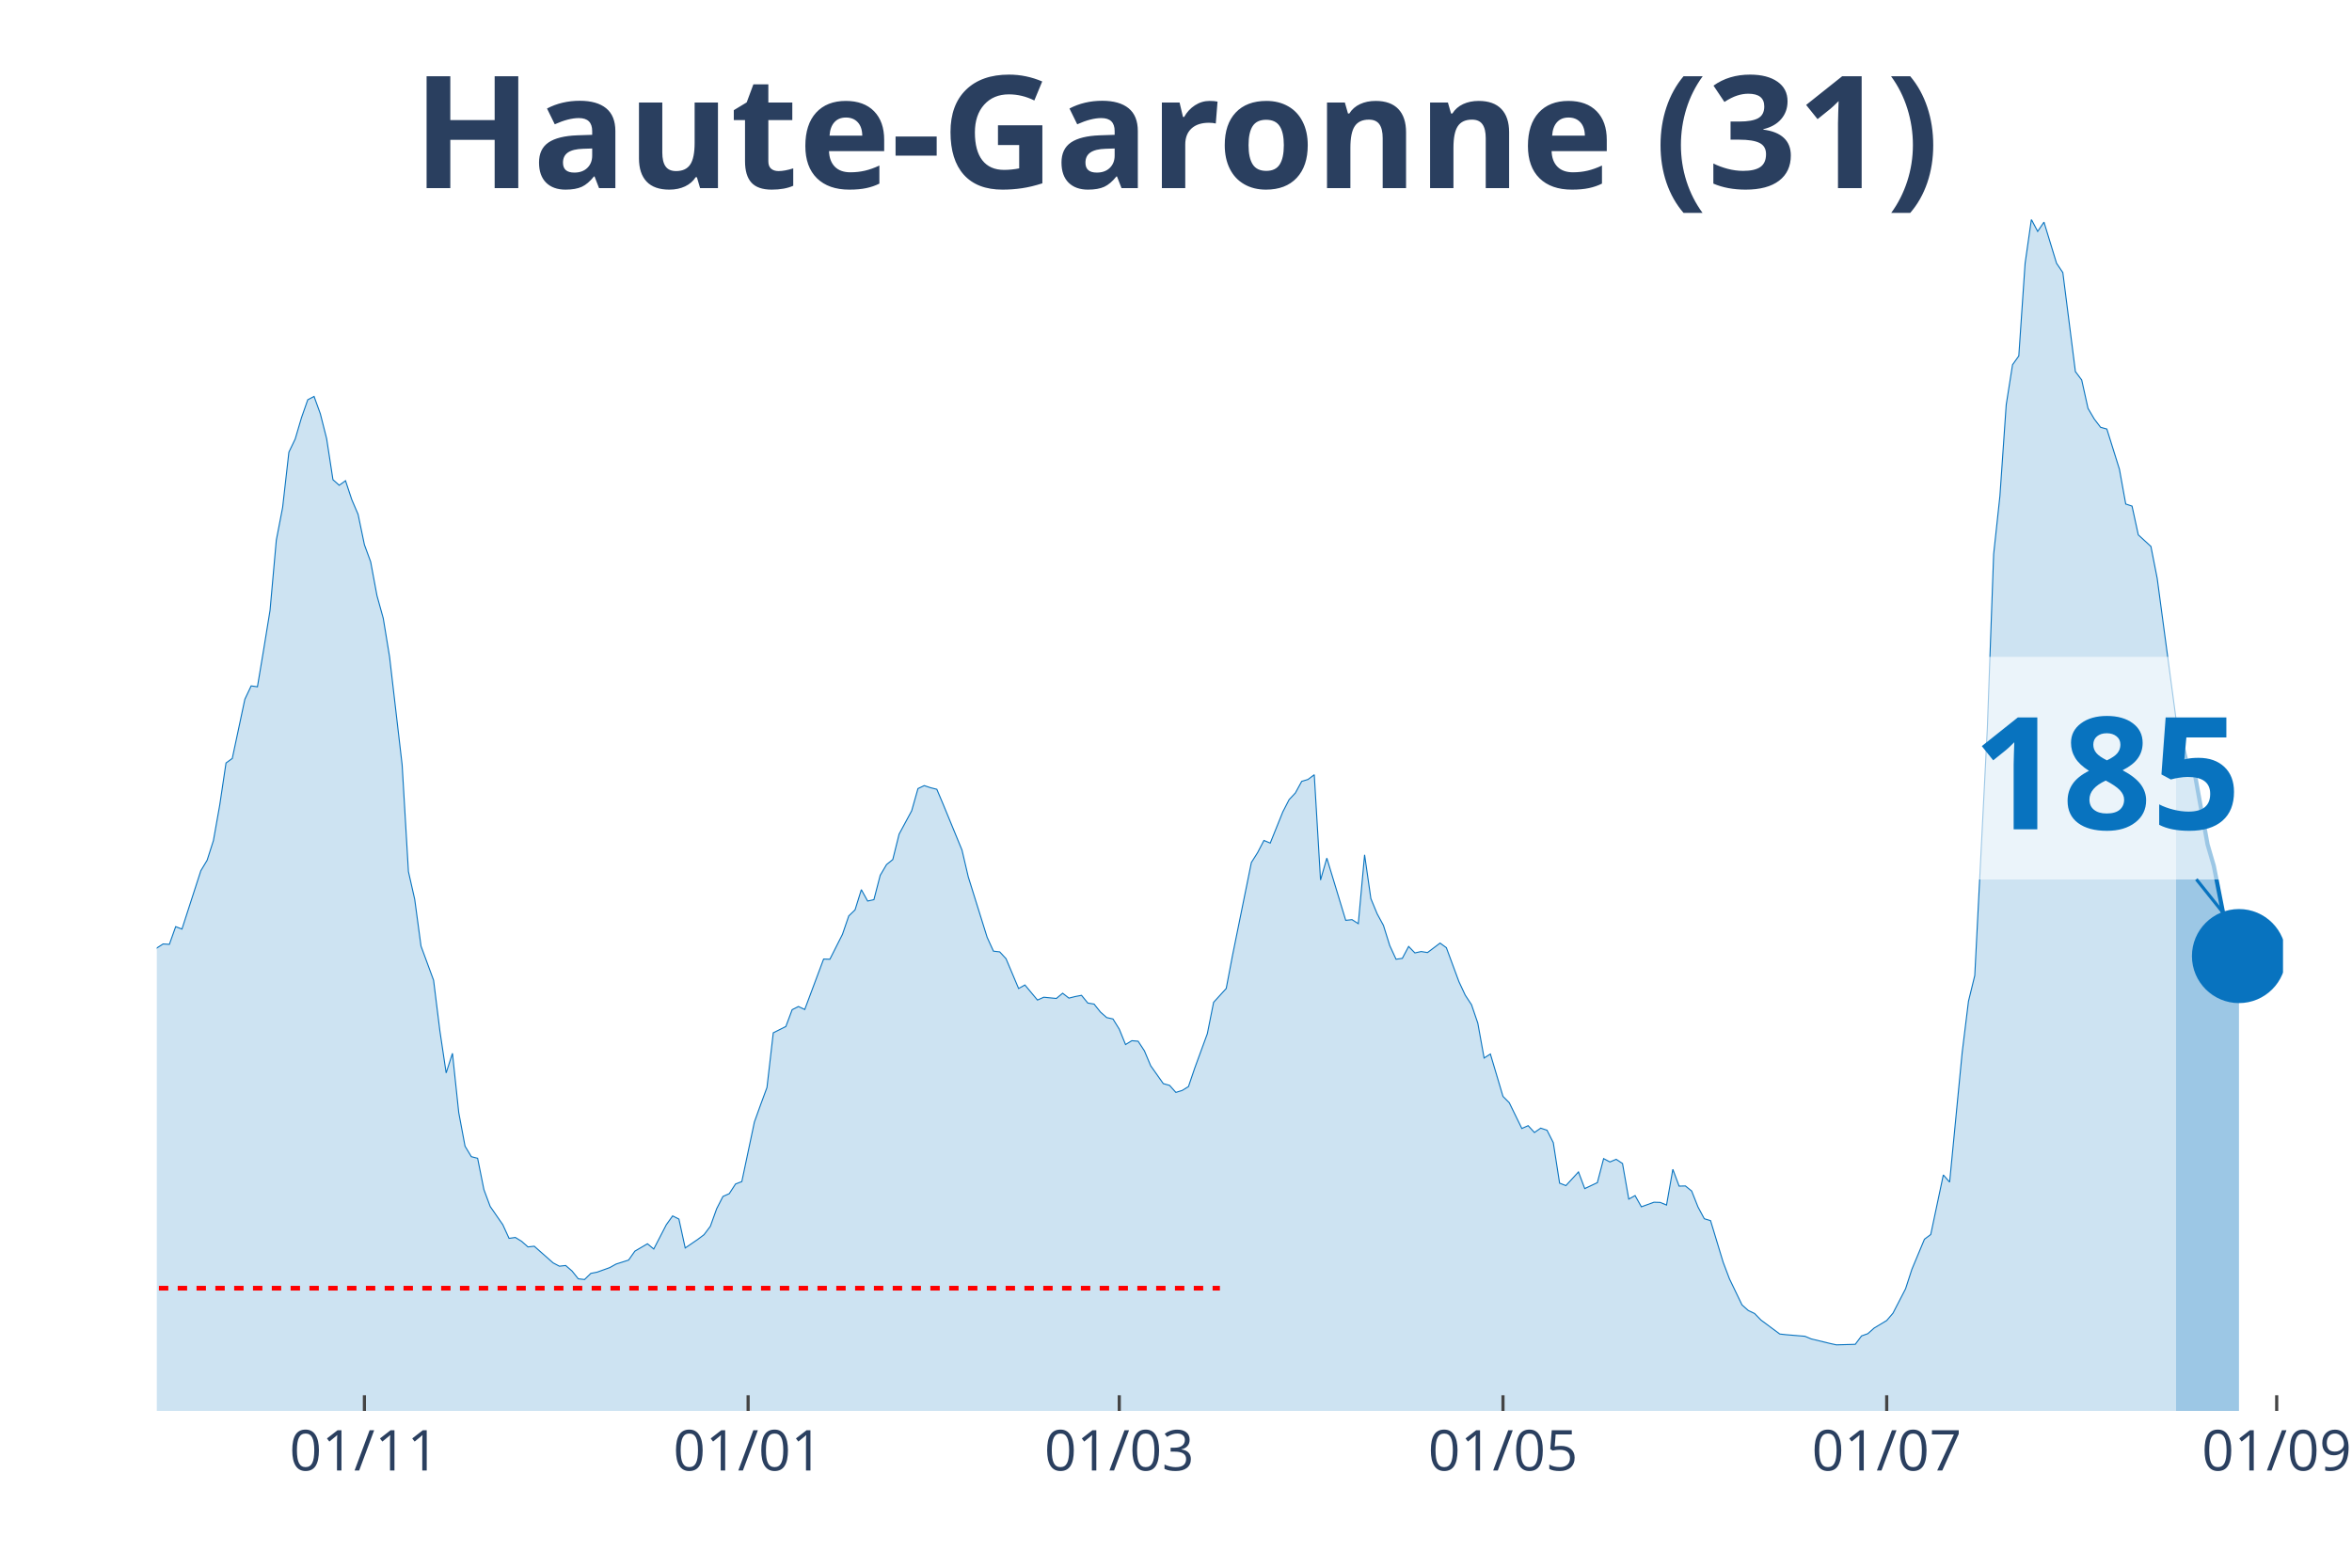
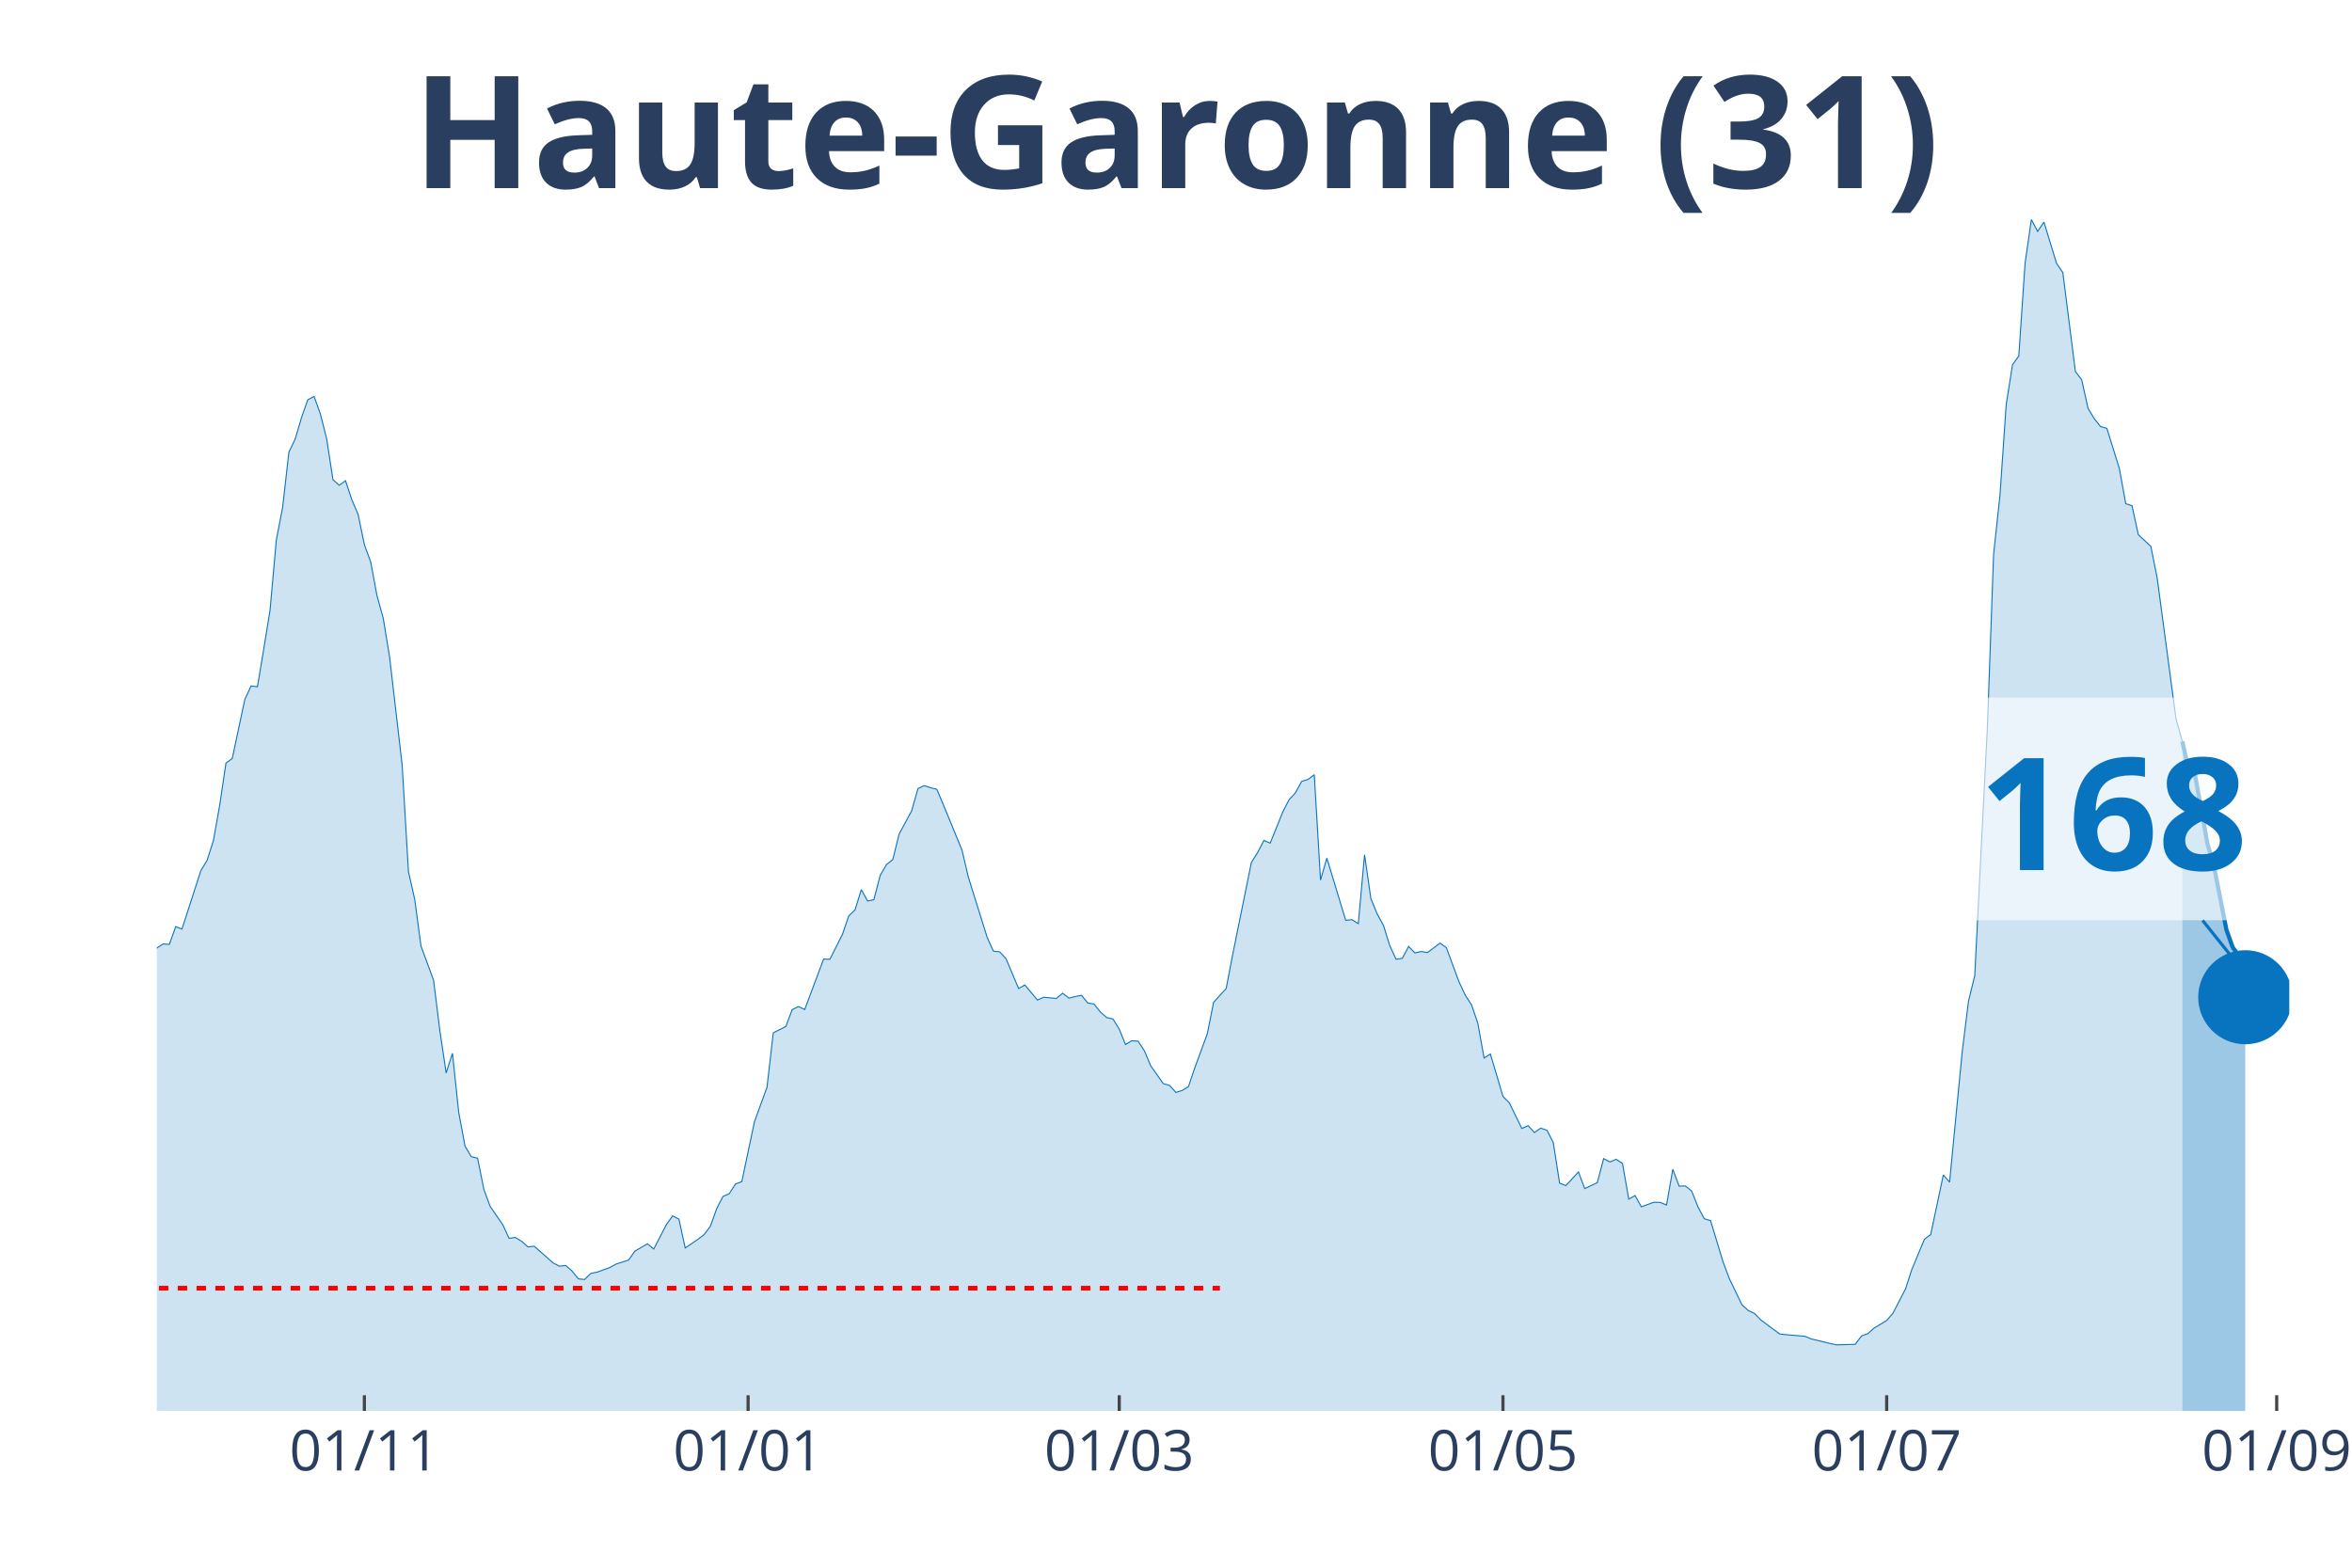
<svg xmlns="http://www.w3.org/2000/svg" class="main-svg" width="1125" height="750" style="" viewBox="0 0 750 500">
  <rect x="0" y="0" width="750" height="500" style="fill: rgb(0, 0, 0); fill-opacity: 0;" />
-   <defs id="defs-8cdeb9">
+   <defs id="defs-3eecf6">
    <g class="clips">
-       <clipPath id="clip8cdeb9xyplot" class="plotclip">
-         <rect width="678" height="380" />
+       <clipPath id="clip3eecf6xyplot" class="plotclip">
+         <rect width="680" height="380" />
      </clipPath>
-       <clipPath class="axesclip" id="clip8cdeb9x">
-         <rect x="50" y="0" width="678" height="500" />
+       <clipPath class="axesclip" id="clip3eecf6x">
+         <rect x="50" y="0" width="680" height="500" />
      </clipPath>
-       <clipPath class="axesclip" id="clip8cdeb9y">
+       <clipPath class="axesclip" id="clip3eecf6y">
        <rect x="0" y="70" width="750" height="380" />
      </clipPath>
-       <clipPath class="axesclip" id="clip8cdeb9xy">
-         <rect x="50" y="70" width="678" height="380" />
+       <clipPath class="axesclip" id="clip3eecf6xy">
+         <rect x="50" y="70" width="680" height="380" />
      </clipPath>
    </g>
    <g class="gradients" />
  </defs>
  <g class="bglayer">
-     <rect class="bg" x="50" y="70" width="678" height="380" style="fill: rgb(0, 0, 0); fill-opacity: 0; stroke-width: 0;" />
+     <rect class="bg" x="50" y="70" width="680" height="380" style="fill: rgb(0, 0, 0); fill-opacity: 0; stroke-width: 0;" />
  </g>
  <g class="layer-below">
    <g class="imagelayer" />
    <g class="shapelayer" />
  </g>
  <g class="cartesianlayer">
    <g class="subplot xy">
      <g class="layer-subplot">
        <g class="shapelayer" />
        <g class="imagelayer" />
      </g>
      <g class="gridlayer">
        <g class="x">
-           <path class="xgrid crisp" transform="translate(116.2,0)" d="M0,70v380" style="stroke: rgb(255, 255, 255); stroke-opacity: 1; stroke-width: 1px;" />
-           <path class="xgrid crisp" transform="translate(238.56,0)" d="M0,70v380" style="stroke: rgb(255, 255, 255); stroke-opacity: 1; stroke-width: 1px;" />
-           <path class="xgrid crisp" transform="translate(356.91,0)" d="M0,70v380" style="stroke: rgb(255, 255, 255); stroke-opacity: 1; stroke-width: 1px;" />
-           <path class="xgrid crisp" transform="translate(479.27,0)" d="M0,70v380" style="stroke: rgb(255, 255, 255); stroke-opacity: 1; stroke-width: 1px;" />
-           <path class="xgrid crisp" transform="translate(601.63,0)" d="M0,70v380" style="stroke: rgb(255, 255, 255); stroke-opacity: 1; stroke-width: 1px;" />
+           <path class="xgrid crisp" transform="translate(116.19,0)" d="M0,70v380" style="stroke: rgb(255, 255, 255); stroke-opacity: 1; stroke-width: 1px;" />
+           <path class="xgrid crisp" transform="translate(238.55,0)" d="M0,70v380" style="stroke: rgb(255, 255, 255); stroke-opacity: 1; stroke-width: 1px;" />
+           <path class="xgrid crisp" transform="translate(356.9,0)" d="M0,70v380" style="stroke: rgb(255, 255, 255); stroke-opacity: 1; stroke-width: 1px;" />
+           <path class="xgrid crisp" transform="translate(479.26,0)" d="M0,70v380" style="stroke: rgb(255, 255, 255); stroke-opacity: 1; stroke-width: 1px;" />
+           <path class="xgrid crisp" transform="translate(601.62,0)" d="M0,70v380" style="stroke: rgb(255, 255, 255); stroke-opacity: 1; stroke-width: 1px;" />
          <path class="xgrid crisp" transform="translate(725.99,0)" d="M0,70v380" style="stroke: rgb(255, 255, 255); stroke-opacity: 1; stroke-width: 1px;" />
        </g>
        <g class="y" />
      </g>
      <g class="zerolinelayer" />
      <path class="xlines-below" />
      <path class="ylines-below" />
      <g class="overlines-below" />
      <g class="xaxislayer-below" />
      <g class="yaxislayer-below" />
      <g class="overaxes-below" />
-       <g class="plot" transform="translate(50, 70)" clip-path="url('#clip8cdeb9xyplot')">
+       <g class="plot" transform="translate(50, 70)" clip-path="url('#clip3eecf6xyplot')">
        <g class="scatterlayer mlayer">
-           <g class="trace scatter tracef60693" style="stroke-miterlimit: 2;">
+           <g class="trace scatter trace333450" style="stroke-miterlimit: 2;">
            <g class="fills">
              <g>
-                 <path class="js-fill" d="M643.9,380L-272.8,380L-272.8,376.37L-256.76,378.77L-254.75,378.66L-226.67,378.16L-224.66,377.43L-190.56,377.21L-188.56,377.26L-148.44,375.75L-146.43,374.75L-136.4,370.84L-134.4,371.11L-120.36,365.3L-118.35,362.9L-108.32,356.19L-106.31,356.59L-94.28,349.88L-92.27,346.08L-88.26,341.61L-86.25,340.71L-80.24,337.08L-78.23,335.24L-72.21,332.33L-70.21,332.33L-66.2,330.26L-64.19,329.71L-60.18,322.33L-58.17,310.15L-56.17,304.61L-54.16,305.01L-52.15,304.73L-50.15,293.16L-42.12,256.22L-40.12,253.54L-38.11,253.15L-36.11,238.17L-30.09,206.76L-28.08,194.81L-24.07,186.03L-22.07,188.71L-20.06,186.09L-18.05,189.94L-14.04,209.28L-12.04,211.57L-10.03,212.63L-8.02,221.29L-6.02,230.29L-4.01,234.76L-2.01,236.66L0,232.36L2.01,231.07L4.01,231.19L6.02,225.54L8.02,226.32L14.04,207.71L16.05,204.36L18.05,198.1L20.06,186.81L22.07,173.35L24.07,171.89L28.08,153.01L30.09,148.76L32.09,149.04L34.1,137.02L36.11,124.67L38.11,102.26L40.12,91.87L42.12,74.21L44.13,70.02L46.14,63.2L48.14,57.5L50.15,56.44L52.15,61.97L54.16,69.91L56.17,82.99L58.17,84.77L60.18,83.32L62.18,89.36L64.19,94.05L66.2,103.72L68.2,109.19L70.21,119.98L72.21,127.19L74.22,139.43L78.23,173.91L80.24,207.99L82.24,216.82L84.25,231.74L88.26,242.64L90.27,258.79L92.27,272.2L94.28,265.94L96.28,284.83L98.29,295.56L100.3,298.91L102.3,299.42L104.31,309.42L106.31,314.79L110.33,320.6L112.33,324.96L114.34,324.68L116.34,325.91L118.35,327.69L120.36,327.47L126.37,332.78L128.38,333.84L130.38,333.62L132.39,335.35L134.4,337.86L136.4,338.09L138.41,336.13L140.41,335.74L144.43,334.29L146.43,333.17L150.44,331.89L152.45,329.04L156.46,326.69L158.47,328.36L162.48,320.6L164.49,317.8L166.49,318.81L168.5,328.03L172.51,325.29L174.51,323.78L176.52,321.1L178.53,315.51L180.53,311.6L182.54,310.71L184.54,307.63L186.55,306.85L190.56,287.85L192.57,282.26L194.57,276.84L196.58,259.41L200.59,257.39L202.6,252.03L204.6,251.02L206.61,251.97L212.63,235.88L214.63,235.94L218.64,228L220.65,222.13L222.66,220.18L224.66,213.75L226.67,217.38L228.67,216.94L230.68,209.17L232.69,205.76L234.69,204.14L236.7,196.04L240.71,188.6L242.72,181.51L244.72,180.56L246.73,181.23L248.73,181.73L250.74,186.48L256.76,201.12L258.76,209.67L264.78,228.95L266.79,233.36L268.79,233.59L270.8,235.77L274.81,245.27L276.82,244.15L280.83,248.96L282.83,248.06L286.85,248.45L288.85,246.78L290.86,248.34L292.86,247.84L294.87,247.45L296.88,249.91L298.88,250.24L300.89,252.76L302.89,254.54L304.9,254.99L306.91,258.23L308.91,263.15L310.92,261.92L312.92,262.09L314.93,265.16L316.93,269.91L320.95,275.61L322.95,276.17L324.96,278.41L326.96,277.79L328.97,276.56L330.98,270.64L334.99,259.69L336.99,249.68L341.01,245.27L343.01,234.76L349.03,205.09L351.04,201.9L353.04,198.05L355.05,198.89L359.06,188.94L361.07,185.03L363.07,182.9L365.08,179.21L367.08,178.6L369.09,177.09L371.09,210.68L373.1,203.69L379.12,223.53L381.12,223.31L383.13,224.59L385.14,202.63L387.14,216.6L389.15,221.46L391.15,225.15L393.16,231.58L395.17,235.94L397.17,235.66L399.18,231.86L401.18,233.92L403.19,233.48L405.2,233.81L409.21,230.79L411.21,232.25L415.22,243.09L417.23,247.39L419.24,250.46L421.24,256.33L423.25,267.45L425.25,266.17L429.27,279.69L431.27,281.7L435.28,289.92L437.29,289.02L439.3,291.2L441.3,289.81L443.31,290.48L445.31,294.44L447.32,307.35L449.33,308.14L453.34,303.78L455.34,309.09L459.36,307.19L461.36,299.53L463.37,300.59L465.37,299.75L467.38,301.09L469.38,312.44L471.39,311.32L473.4,314.9L477.41,313.44L479.41,313.5L481.42,314.34L483.43,302.94L485.43,308.3L487.44,308.25L489.44,309.87L491.45,314.95L493.46,318.7L495.46,319.31L499.47,332.56L501.48,337.86L505.49,346.19L507.5,347.98L509.5,348.93L511.51,351L517.53,355.47L519.53,355.69L525.55,356.19L527.56,357.03L533.57,358.49L535.58,358.93L541.6,358.76L543.6,356.08L545.61,355.36L547.62,353.57L551.63,351.16L553.63,348.82L557.64,341.05L559.65,334.85L563.66,325.24L565.67,323.73L569.68,304.73L571.69,307.02L575.7,265.61L577.7,249.35L579.71,241.13L581.72,201.57L583.72,162.28L585.73,106.74L587.73,88.18L589.74,59.07L591.75,46.33L593.75,43.53L595.76,13.97L597.76,0L599.77,3.8L601.78,0.84L605.79,13.97L607.79,16.93L611.8,48.51L613.81,51.19L615.82,60.24L617.82,63.65L619.83,66.28L621.83,66.84L625.85,79.69L627.85,90.75L629.86,91.42L631.86,100.59L635.88,104.28L637.88,114.45L643.9,159.43" style="fill: rgb(8, 115, 191); fill-opacity: 0.2; stroke-width: 0;" />
+                 <path class="js-fill" d="M645.9,380L-272.8,380L-272.8,376.37L-256.76,378.77L-254.75,378.66L-226.67,378.16L-224.66,377.43L-190.56,377.21L-188.55,377.26L-148.44,375.75L-146.43,374.75L-136.4,370.84L-134.4,371.11L-120.35,365.3L-118.35,362.9L-108.32,356.19L-106.31,356.59L-94.28,349.88L-92.27,346.08L-88.26,341.61L-86.25,340.71L-80.24,337.08L-78.23,335.24L-72.21,332.33L-70.21,332.33L-66.19,330.26L-64.19,329.71L-60.18,322.33L-58.17,310.15L-56.17,304.61L-54.16,305.01L-52.15,304.73L-50.15,293.16L-42.12,256.22L-40.12,253.54L-38.11,253.15L-36.11,238.17L-30.09,206.76L-28.08,194.81L-24.07,186.03L-22.06,188.71L-20.06,186.09L-18.05,189.94L-14.04,209.28L-12.04,211.57L-10.03,212.63L-8.02,221.29L-6.02,230.29L-4.01,234.76L-2.01,236.66L0,232.36L2.01,231.07L4.01,231.19L6.02,225.54L8.02,226.32L14.04,207.71L16.05,204.36L18.05,198.1L20.06,186.81L22.06,173.35L24.07,171.89L28.08,153.01L30.09,148.76L32.09,149.04L34.1,137.02L36.11,124.67L38.11,102.26L40.12,91.87L42.12,74.21L44.13,70.02L46.14,63.2L48.14,57.5L50.15,56.44L52.15,61.97L54.16,69.91L56.17,82.99L58.17,84.77L60.18,83.32L62.18,89.36L64.19,94.05L66.19,103.72L68.2,109.19L70.21,119.98L72.21,127.19L74.22,139.43L78.23,173.91L80.24,207.99L82.24,216.82L84.25,231.74L88.26,242.64L90.27,258.79L92.27,272.2L94.28,265.94L96.28,284.83L98.29,295.56L100.29,298.91L102.3,299.42L104.31,309.42L106.31,314.79L110.32,320.6L112.33,324.96L114.34,324.68L116.34,325.91L118.35,327.69L120.35,327.47L126.37,332.78L128.38,333.84L130.38,333.62L132.39,335.35L134.4,337.86L136.4,338.09L138.41,336.13L140.41,335.74L144.42,334.29L146.43,333.17L150.44,331.89L152.45,329.04L156.46,326.69L158.47,328.36L162.48,320.6L164.48,317.8L166.49,318.81L168.5,328.03L172.51,325.29L174.51,323.78L176.52,321.1L178.53,315.51L180.53,311.6L182.54,310.71L184.54,307.63L186.55,306.85L190.56,287.85L192.57,282.26L194.57,276.84L196.58,259.41L200.59,257.39L202.6,252.03L204.6,251.02L206.61,251.97L212.63,235.88L214.63,235.94L218.64,228L220.65,222.13L222.65,220.18L224.66,213.75L226.67,217.38L228.67,216.94L230.68,209.17L232.68,205.76L234.69,204.14L236.7,196.04L240.71,188.6L242.71,181.51L244.72,180.56L246.73,181.23L248.73,181.73L250.74,186.48L256.76,201.12L258.76,209.67L264.78,228.95L266.78,233.36L268.79,233.59L270.8,235.77L274.81,245.27L276.81,244.15L280.83,248.96L282.83,248.06L286.84,248.45L288.85,246.78L290.86,248.34L292.86,247.84L294.87,247.45L296.87,249.91L298.88,250.24L300.88,252.76L302.89,254.54L304.9,254.99L306.9,258.23L308.91,263.15L310.91,261.92L312.92,262.09L314.93,265.16L316.93,269.91L320.94,275.61L322.95,276.17L324.96,278.41L326.96,277.79L328.97,276.56L330.97,270.64L334.99,259.69L336.99,249.68L341,245.27L343.01,234.76L349.03,205.09L351.03,201.9L353.04,198.05L355.04,198.89L359.06,188.94L361.06,185.03L363.07,182.9L365.07,179.21L367.08,178.6L369.09,177.09L371.09,210.68L373.1,203.69L379.12,223.53L381.12,223.31L383.13,224.59L385.13,202.63L387.14,216.6L389.14,221.46L391.15,225.15L393.16,231.58L395.16,235.94L397.17,235.66L399.17,231.86L401.18,233.92L403.19,233.48L405.19,233.81L409.2,230.79L411.21,232.25L415.22,243.09L417.23,247.39L419.23,250.46L421.24,256.33L423.24,267.45L425.25,266.17L429.26,279.69L431.27,281.7L435.28,289.92L437.29,289.02L439.29,291.2L441.3,289.81L443.3,290.48L445.31,294.44L447.32,307.35L449.32,308.14L453.33,303.78L455.34,309.09L459.35,307.19L461.36,299.53L463.36,300.59L465.37,299.75L467.37,301.09L469.38,312.44L471.39,311.32L473.39,314.9L477.4,313.44L479.41,313.5L481.42,314.34L483.42,302.94L485.43,308.3L487.43,308.25L489.44,309.87L491.45,314.95L493.45,318.7L495.46,319.31L499.47,332.56L501.47,337.86L505.49,346.19L507.49,347.98L509.5,348.93L511.5,351L517.52,355.47L519.53,355.69L525.55,356.19L527.55,357.03L533.57,358.49L535.58,358.93L541.59,358.76L543.6,356.08L545.6,355.36L547.61,353.57L551.62,351.16L553.63,348.82L557.64,341.05L559.65,334.85L563.66,325.24L565.66,323.73L569.68,304.73L571.68,307.02L575.69,265.61L577.7,249.35L579.71,241.13L581.71,201.57L583.72,162.28L585.72,106.74L587.73,88.18L589.73,59.07L591.74,46.33L593.75,43.53L595.75,13.97L597.76,0L599.76,3.8L601.77,0.84L605.78,13.97L607.79,16.93L611.8,48.51L613.81,51.13L615.81,60.19L617.82,63.54L619.82,66.05L621.83,66.61L625.84,79.52L627.85,90.64L629.85,91.31L631.86,100.53L635.87,104.28L637.88,114.39L643.89,159.32L645.9,166.47" style="fill: rgb(8, 115, 191); fill-opacity: 0.2; stroke-width: 0;" />
              </g>
            </g>
            <g class="errorbars" />
            <g class="lines">
-               <path class="js-line" d="M-272.8,376.37L-256.76,378.77L-254.75,378.66L-226.67,378.16L-224.66,377.43L-190.56,377.21L-188.56,377.26L-148.44,375.75L-146.43,374.75L-136.4,370.84L-134.4,371.11L-120.36,365.3L-118.35,362.9L-108.32,356.19L-106.31,356.59L-94.28,349.88L-92.27,346.08L-88.26,341.61L-86.25,340.71L-80.24,337.08L-78.23,335.24L-72.21,332.33L-70.21,332.33L-66.2,330.26L-64.19,329.71L-60.18,322.33L-58.17,310.15L-56.17,304.61L-54.16,305.01L-52.15,304.73L-50.15,293.16L-42.12,256.22L-40.12,253.54L-38.11,253.15L-36.11,238.17L-30.09,206.76L-28.08,194.81L-24.07,186.03L-22.07,188.71L-20.06,186.09L-18.05,189.94L-14.04,209.28L-12.04,211.57L-10.03,212.63L-8.02,221.29L-6.02,230.29L-4.01,234.76L-2.01,236.66L0,232.36L2.01,231.07L4.01,231.19L6.02,225.54L8.02,226.32L14.04,207.71L16.05,204.36L18.05,198.1L20.06,186.81L22.07,173.35L24.07,171.89L28.08,153.01L30.09,148.76L32.09,149.04L34.1,137.02L36.11,124.67L38.11,102.26L40.12,91.87L42.12,74.21L44.13,70.02L46.14,63.2L48.14,57.5L50.15,56.44L52.15,61.97L54.16,69.91L56.17,82.99L58.17,84.77L60.18,83.32L62.18,89.36L64.19,94.05L66.2,103.72L68.2,109.19L70.21,119.98L72.21,127.19L74.22,139.43L78.23,173.91L80.24,207.99L82.24,216.82L84.25,231.74L88.26,242.64L90.27,258.79L92.27,272.2L94.28,265.94L96.28,284.83L98.29,295.56L100.3,298.91L102.3,299.42L104.31,309.42L106.31,314.79L110.33,320.6L112.33,324.96L114.34,324.68L116.34,325.91L118.35,327.69L120.36,327.47L126.37,332.78L128.38,333.84L130.38,333.62L132.39,335.35L134.4,337.86L136.4,338.09L138.41,336.13L140.41,335.74L144.43,334.29L146.43,333.17L150.44,331.89L152.45,329.04L156.46,326.69L158.47,328.36L162.48,320.6L164.49,317.8L166.49,318.81L168.5,328.03L172.51,325.29L174.51,323.78L176.52,321.1L178.53,315.51L180.53,311.6L182.54,310.71L184.54,307.63L186.55,306.85L190.56,287.85L192.57,282.26L194.57,276.84L196.58,259.41L200.59,257.39L202.6,252.03L204.6,251.02L206.61,251.97L212.63,235.88L214.63,235.94L218.64,228L220.65,222.13L222.66,220.18L224.66,213.75L226.67,217.38L228.67,216.94L230.68,209.17L232.69,205.76L234.69,204.14L236.7,196.04L240.71,188.6L242.72,181.51L244.72,180.56L246.73,181.23L248.73,181.73L250.74,186.48L256.76,201.12L258.76,209.67L264.78,228.95L266.79,233.36L268.79,233.59L270.8,235.77L274.81,245.27L276.82,244.15L280.83,248.96L282.83,248.06L286.85,248.45L288.85,246.78L290.86,248.34L292.86,247.84L294.87,247.45L296.88,249.91L298.88,250.24L300.89,252.76L302.89,254.54L304.9,254.99L306.91,258.23L308.91,263.15L310.92,261.92L312.92,262.09L314.93,265.16L316.93,269.91L320.95,275.61L322.95,276.17L324.96,278.41L326.96,277.79L328.97,276.56L330.98,270.64L334.99,259.69L336.99,249.68L341.01,245.27L343.01,234.76L349.03,205.09L351.04,201.9L353.04,198.05L355.05,198.89L359.06,188.94L361.07,185.03L363.07,182.9L365.08,179.21L367.08,178.6L369.09,177.09L371.09,210.68L373.1,203.69L379.12,223.53L381.12,223.31L383.13,224.59L385.14,202.63L387.14,216.6L389.15,221.46L391.15,225.15L393.16,231.58L395.17,235.94L397.17,235.66L399.18,231.86L401.18,233.92L403.19,233.48L405.2,233.81L409.21,230.79L411.21,232.25L415.22,243.09L417.23,247.39L419.24,250.46L421.24,256.33L423.25,267.45L425.25,266.17L429.27,279.69L431.27,281.7L435.28,289.92L437.29,289.02L439.3,291.2L441.3,289.81L443.31,290.48L445.31,294.44L447.32,307.35L449.33,308.14L453.34,303.78L455.34,309.09L459.36,307.19L461.36,299.53L463.37,300.59L465.37,299.75L467.38,301.09L469.38,312.44L471.39,311.32L473.4,314.9L477.41,313.44L479.41,313.5L481.42,314.34L483.43,302.94L485.43,308.3L487.44,308.25L489.44,309.87L491.45,314.95L493.46,318.7L495.46,319.31L499.47,332.56L501.48,337.86L505.49,346.19L507.5,347.98L509.5,348.93L511.51,351L517.53,355.47L519.53,355.69L525.55,356.19L527.56,357.03L533.57,358.49L535.58,358.93L541.6,358.76L543.6,356.08L545.61,355.36L547.62,353.57L551.63,351.16L553.63,348.82L557.64,341.05L559.65,334.85L563.66,325.24L565.67,323.73L569.68,304.73L571.69,307.02L575.7,265.61L577.7,249.35L579.71,241.13L581.72,201.57L583.72,162.28L585.73,106.74L587.73,88.18L589.74,59.07L591.75,46.33L593.75,43.53L595.76,13.97L597.76,0L599.77,3.8L601.78,0.84L605.79,13.97L607.79,16.93L611.8,48.51L613.81,51.19L615.82,60.24L617.82,63.65L619.83,66.28L621.83,66.84L625.85,79.69L627.85,90.75L629.86,91.42L631.86,100.59L635.88,104.28L637.88,114.45L643.9,159.43" style="vector-effect: non-scaling-stroke; fill: none; stroke: rgb(8, 115, 191); stroke-opacity: 1; stroke-width: 0.5px; opacity: 1;" />
+               <path class="js-line" d="M-272.8,376.37L-256.76,378.77L-254.75,378.66L-226.67,378.16L-224.66,377.43L-190.56,377.21L-188.55,377.26L-148.44,375.75L-146.43,374.75L-136.4,370.84L-134.4,371.11L-120.35,365.3L-118.35,362.9L-108.32,356.19L-106.31,356.59L-94.28,349.88L-92.27,346.08L-88.26,341.61L-86.25,340.71L-80.24,337.08L-78.23,335.24L-72.21,332.33L-70.21,332.33L-66.19,330.26L-64.19,329.71L-60.18,322.33L-58.17,310.15L-56.17,304.61L-54.16,305.01L-52.15,304.73L-50.15,293.16L-42.12,256.22L-40.12,253.54L-38.11,253.15L-36.11,238.17L-30.09,206.76L-28.08,194.81L-24.07,186.03L-22.06,188.71L-20.06,186.09L-18.05,189.94L-14.04,209.28L-12.04,211.57L-10.03,212.63L-8.02,221.29L-6.02,230.29L-4.01,234.76L-2.01,236.66L0,232.36L2.01,231.07L4.01,231.19L6.02,225.54L8.02,226.32L14.04,207.71L16.05,204.36L18.05,198.1L20.06,186.81L22.06,173.35L24.07,171.89L28.08,153.01L30.09,148.76L32.09,149.04L34.1,137.02L36.11,124.67L38.11,102.26L40.12,91.87L42.12,74.21L44.13,70.02L46.14,63.2L48.14,57.5L50.15,56.44L52.15,61.97L54.16,69.91L56.17,82.99L58.17,84.77L60.18,83.32L62.18,89.36L64.19,94.05L66.19,103.72L68.2,109.19L70.21,119.98L72.21,127.19L74.22,139.43L78.23,173.91L80.24,207.99L82.24,216.82L84.25,231.74L88.26,242.64L90.27,258.79L92.27,272.2L94.28,265.94L96.28,284.83L98.29,295.56L100.29,298.91L102.3,299.42L104.31,309.42L106.31,314.79L110.32,320.6L112.33,324.96L114.34,324.68L116.34,325.91L118.35,327.69L120.35,327.47L126.37,332.78L128.38,333.84L130.38,333.62L132.39,335.35L134.4,337.86L136.4,338.09L138.41,336.13L140.41,335.74L144.42,334.29L146.43,333.17L150.44,331.89L152.45,329.04L156.46,326.69L158.47,328.36L162.48,320.6L164.48,317.8L166.49,318.81L168.5,328.03L172.51,325.29L174.51,323.78L176.52,321.1L178.53,315.51L180.53,311.6L182.54,310.71L184.54,307.63L186.55,306.85L190.56,287.85L192.57,282.26L194.57,276.84L196.58,259.41L200.59,257.39L202.6,252.03L204.6,251.02L206.61,251.97L212.63,235.88L214.63,235.94L218.64,228L220.65,222.13L222.65,220.18L224.66,213.75L226.67,217.38L228.67,216.94L230.68,209.17L232.68,205.76L234.69,204.14L236.7,196.04L240.71,188.6L242.71,181.51L244.72,180.56L246.73,181.23L248.73,181.73L250.74,186.48L256.76,201.12L258.76,209.67L264.78,228.95L266.78,233.36L268.79,233.59L270.8,235.77L274.81,245.27L276.81,244.15L280.83,248.96L282.83,248.06L286.84,248.45L288.85,246.78L290.86,248.34L292.86,247.84L294.87,247.45L296.87,249.91L298.88,250.24L300.88,252.76L302.89,254.54L304.9,254.99L306.9,258.23L308.91,263.15L310.91,261.92L312.92,262.09L314.93,265.16L316.93,269.91L320.94,275.61L322.95,276.17L324.96,278.41L326.96,277.79L328.97,276.56L330.97,270.64L334.99,259.69L336.99,249.68L341,245.27L343.01,234.76L349.03,205.09L351.03,201.9L353.04,198.05L355.04,198.89L359.06,188.94L361.06,185.03L363.07,182.9L365.07,179.21L367.08,178.6L369.09,177.09L371.09,210.68L373.1,203.69L379.12,223.53L381.12,223.31L383.13,224.59L385.13,202.63L387.14,216.6L389.14,221.46L391.15,225.15L393.16,231.58L395.16,235.94L397.17,235.66L399.17,231.86L401.18,233.92L403.19,233.48L405.19,233.81L409.2,230.79L411.21,232.25L415.22,243.09L417.23,247.39L419.23,250.46L421.24,256.33L423.24,267.45L425.25,266.17L429.26,279.69L431.27,281.7L435.28,289.92L437.29,289.02L439.29,291.2L441.3,289.81L443.3,290.48L445.31,294.44L447.32,307.35L449.32,308.14L453.33,303.78L455.34,309.09L459.35,307.19L461.36,299.53L463.36,300.59L465.37,299.75L467.37,301.09L469.38,312.44L471.39,311.32L473.39,314.9L477.4,313.44L479.41,313.5L481.42,314.34L483.42,302.94L485.43,308.3L487.43,308.25L489.44,309.87L491.45,314.95L493.45,318.7L495.46,319.31L499.47,332.56L501.47,337.86L505.49,346.19L507.49,347.98L509.5,348.93L511.5,351L517.52,355.47L519.53,355.69L525.55,356.19L527.55,357.03L533.57,358.49L535.58,358.93L541.59,358.76L543.6,356.08L545.6,355.36L547.61,353.57L551.62,351.16L553.63,348.82L557.64,341.05L559.65,334.85L563.66,325.24L565.66,323.73L569.68,304.73L571.68,307.02L575.69,265.61L577.7,249.35L579.71,241.13L581.71,201.57L583.72,162.28L585.72,106.74L587.73,88.18L589.73,59.07L591.74,46.33L593.75,43.53L595.75,13.97L597.76,0L599.76,3.8L601.77,0.84L605.78,13.97L607.79,16.93L611.8,48.51L613.81,51.13L615.81,60.19L617.82,63.54L619.82,66.05L621.83,66.61L625.84,79.52L627.85,90.64L629.85,91.31L631.86,100.53L635.87,104.28L637.88,114.39L643.89,159.32L645.9,166.47" style="vector-effect: non-scaling-stroke; fill: none; stroke: rgb(8, 115, 191); stroke-opacity: 1; stroke-width: 0.5px; opacity: 1;" />
            </g>
            <g class="points" />
            <g class="text" />
          </g>
-           <g class="trace scatter trace3ce282" style="stroke-miterlimit: 2;">
+           <g class="trace scatter trace9edc9e" style="stroke-miterlimit: 2;">
            <g class="fills">
              <g>
-                 <path class="js-fill" d="M663.96,380L643.9,380L643.9,159.43L647.91,175.75L649.92,177.09L653.93,199.28L655.93,206.15L659.95,226.55L661.95,232.19L663.96,234.93" style="fill: rgb(8, 115, 191); fill-opacity: 0.4; stroke-width: 0;" />
+                 <path class="js-fill" d="M665.96,380L645.9,380L645.9,166.47L647.91,175.64L649.91,176.98L653.92,199.16L655.93,206.04L659.94,226.49L661.95,232.14L663.95,234.87L665.96,248.06" style="fill: rgb(8, 115, 191); fill-opacity: 0.4; stroke-width: 0;" />
              </g>
            </g>
            <g class="errorbars" />
            <g class="lines">
-               <path class="js-line" d="M643.9,159.43L647.91,175.75L649.92,177.09L653.93,199.28L655.93,206.15L659.95,226.55L661.95,232.19L663.96,234.93" style="vector-effect: non-scaling-stroke; fill: none; stroke: rgb(8, 115, 191); stroke-opacity: 1; stroke-width: 2px; opacity: 1;" />
+               <path class="js-line" d="M645.9,166.47L647.91,175.64L649.91,176.98L653.92,199.16L655.93,206.04L659.94,226.49L661.95,232.14L663.95,234.87L665.96,248.06" style="vector-effect: non-scaling-stroke; fill: none; stroke: rgb(8, 115, 191); stroke-opacity: 1; stroke-width: 2px; opacity: 1;" />
            </g>
            <g class="points" />
            <g class="text" />
          </g>
-           <g class="trace scatter trace42fba6" style="stroke-miterlimit: 2; opacity: 1;">
+           <g class="trace scatter traceefa279" style="stroke-miterlimit: 2; opacity: 1;">
            <g class="fills" />
            <g class="errorbars" />
            <g class="lines" />
            <g class="points">
-               <path class="point" transform="translate(663.96,234.93)" d="M15,0A15,15 0 1,1 0,-15A15,15 0 0,1 15,0Z" style="opacity: 1; stroke-width: 0px; fill: rgb(8, 115, 191); fill-opacity: 1;" />
+               <path class="point" transform="translate(665.96,248.06)" d="M15,0A15,15 0 1,1 0,-15A15,15 0 0,1 15,0Z" style="opacity: 1; stroke-width: 0px; fill: rgb(8, 115, 191); fill-opacity: 1;" />
            </g>
            <g class="text" />
          </g>
        </g>
      </g>
      <g class="overplot" />
      <path class="xlines-above crisp" style="fill: none; stroke-width: 1px; stroke: rgb(0, 0, 0); stroke-opacity: 0;" d="" />
      <path class="ylines-above crisp" style="fill: none;" d="M0,0" />
      <g class="overlines-above" />
      <g class="xaxislayer-above">
-         <path class="xtick ticks crisp" d="M0,450v-5" transform="translate(116.2,0)" style="stroke: rgb(68, 68, 68); stroke-opacity: 1; stroke-width: 1px;" />
-         <path class="xtick ticks crisp" d="M0,450v-5" transform="translate(238.56,0)" style="stroke: rgb(68, 68, 68); stroke-opacity: 1; stroke-width: 1px;" />
-         <path class="xtick ticks crisp" d="M0,450v-5" transform="translate(356.91,0)" style="stroke: rgb(68, 68, 68); stroke-opacity: 1; stroke-width: 1px;" />
-         <path class="xtick ticks crisp" d="M0,450v-5" transform="translate(479.27,0)" style="stroke: rgb(68, 68, 68); stroke-opacity: 1; stroke-width: 1px;" />
-         <path class="xtick ticks crisp" d="M0,450v-5" transform="translate(601.63,0)" style="stroke: rgb(68, 68, 68); stroke-opacity: 1; stroke-width: 1px;" />
+         <path class="xtick ticks crisp" d="M0,450v-5" transform="translate(116.19,0)" style="stroke: rgb(68, 68, 68); stroke-opacity: 1; stroke-width: 1px;" />
+         <path class="xtick ticks crisp" d="M0,450v-5" transform="translate(238.55,0)" style="stroke: rgb(68, 68, 68); stroke-opacity: 1; stroke-width: 1px;" />
+         <path class="xtick ticks crisp" d="M0,450v-5" transform="translate(356.9,0)" style="stroke: rgb(68, 68, 68); stroke-opacity: 1; stroke-width: 1px;" />
+         <path class="xtick ticks crisp" d="M0,450v-5" transform="translate(479.26,0)" style="stroke: rgb(68, 68, 68); stroke-opacity: 1; stroke-width: 1px;" />
+         <path class="xtick ticks crisp" d="M0,450v-5" transform="translate(601.62,0)" style="stroke: rgb(68, 68, 68); stroke-opacity: 1; stroke-width: 1px;" />
        <path class="xtick ticks crisp" d="M0,450v-5" transform="translate(725.99,0)" style="stroke: rgb(68, 68, 68); stroke-opacity: 1; stroke-width: 1px;" />
        <g class="xtick">
-           <text text-anchor="middle" x="0" y="469" transform="translate(116.2,0)" style="font-family: 'Open Sans', verdana, arial, sans-serif; font-size: 18px; fill: rgb(42, 63, 95); fill-opacity: 1; white-space: pre;">01/11</text>
+           <text text-anchor="middle" x="0" y="469" transform="translate(116.19,0)" style="font-family: 'Open Sans', verdana, arial, sans-serif; font-size: 18px; fill: rgb(42, 63, 95); fill-opacity: 1; white-space: pre;">01/11</text>
        </g>
        <g class="xtick">
-           <text text-anchor="middle" x="0" y="469" transform="translate(238.56,0)" style="font-family: 'Open Sans', verdana, arial, sans-serif; font-size: 18px; fill: rgb(42, 63, 95); fill-opacity: 1; white-space: pre;">01/01</text>
+           <text text-anchor="middle" x="0" y="469" transform="translate(238.55,0)" style="font-family: 'Open Sans', verdana, arial, sans-serif; font-size: 18px; fill: rgb(42, 63, 95); fill-opacity: 1; white-space: pre;">01/01</text>
        </g>
        <g class="xtick">
-           <text text-anchor="middle" x="0" y="469" transform="translate(356.91,0)" style="font-family: 'Open Sans', verdana, arial, sans-serif; font-size: 18px; fill: rgb(42, 63, 95); fill-opacity: 1; white-space: pre;">01/03</text>
+           <text text-anchor="middle" x="0" y="469" transform="translate(356.9,0)" style="font-family: 'Open Sans', verdana, arial, sans-serif; font-size: 18px; fill: rgb(42, 63, 95); fill-opacity: 1; white-space: pre;">01/03</text>
        </g>
        <g class="xtick">
-           <text text-anchor="middle" x="0" y="469" transform="translate(479.27,0)" style="font-family: 'Open Sans', verdana, arial, sans-serif; font-size: 18px; fill: rgb(42, 63, 95); fill-opacity: 1; white-space: pre;">01/05</text>
+           <text text-anchor="middle" x="0" y="469" transform="translate(479.26,0)" style="font-family: 'Open Sans', verdana, arial, sans-serif; font-size: 18px; fill: rgb(42, 63, 95); fill-opacity: 1; white-space: pre;">01/05</text>
        </g>
        <g class="xtick">
-           <text text-anchor="middle" x="0" y="469" transform="translate(601.63,0)" style="font-family: 'Open Sans', verdana, arial, sans-serif; font-size: 18px; fill: rgb(42, 63, 95); fill-opacity: 1; white-space: pre;">01/07</text>
+           <text text-anchor="middle" x="0" y="469" transform="translate(601.62,0)" style="font-family: 'Open Sans', verdana, arial, sans-serif; font-size: 18px; fill: rgb(42, 63, 95); fill-opacity: 1; white-space: pre;">01/07</text>
        </g>
        <g class="xtick">
          <text text-anchor="middle" x="0" y="469" transform="translate(725.99,0)" style="font-family: 'Open Sans', verdana, arial, sans-serif; font-size: 18px; fill: rgb(42, 63, 95); fill-opacity: 1; white-space: pre;">01/09</text>
        </g>
      </g>
      <g class="yaxislayer-above" />
      <g class="overaxes-above" />
    </g>
  </g>
  <g class="polarlayer" />
  <g class="ternarylayer" />
  <g class="geolayer" />
  <g class="funnelarealayer" />
  <g class="pielayer" />
  <g class="treemaplayer" />
  <g class="sunburstlayer" />
  <g class="glimages" />
-   <defs id="topdefs-8cdeb9">
+   <defs id="topdefs-3eecf6">
    <g class="clips" />
  </defs>
  <g class="layer-above">
    <g class="imagelayer" />
    <g class="shapelayer">
-       <path data-index="0" fill-rule="evenodd" d="M-1077.33,410.86L389,410.86" clip-path="url('#clip8cdeb9xy')" style="opacity: 1; stroke: rgb(255, 0, 0); stroke-opacity: 1; fill: rgb(0, 0, 0); fill-opacity: 0; stroke-dasharray: 3px, 3px; stroke-width: 1.5px;" />
+       <path data-index="0" fill-rule="evenodd" d="M-1077.32,410.86L389,410.86" clip-path="url('#clip3eecf6xy')" style="opacity: 1; stroke: rgb(255, 0, 0); stroke-opacity: 1; fill: rgb(0, 0, 0); fill-opacity: 0; stroke-dasharray: 3px, 3px; stroke-width: 1.5px;" />
    </g>
  </g>
  <g class="infolayer">
    <g class="g-gtitle">
      <text class="gtitle" x="375" y="25" text-anchor="middle" dy="0.7em" style="font-family: 'Open Sans', verdana, arial, sans-serif; font-size: 50px; fill: rgb(42, 63, 95); opacity: 1; font-weight: normal; white-space: pre;">
        <tspan style="font-weight:bold">Haute-Garonne (31)</tspan>
      </text>
    </g>
    <g class="g-xtitle" />
    <g class="annotation" data-index="0" style="opacity: 1;">
-       <g class="annotation-text-g" transform="rotate(0,671.96,244.93)">
-         <g class="cursor-pointer" transform="translate(614, 209)">
+       <g class="annotation-text-g" transform="rotate(0,673.96,258.06)">
+         <g class="cursor-pointer" transform="translate(616, 222)">
          <rect class="bg" x="0.5" y="0.5" width="115" height="71" style="stroke-width: 1px; stroke: rgb(0, 0, 0); stroke-opacity: 0; fill: rgb(255, 255, 255); fill-opacity: 0.6;" />
          <text class="annotation-text" text-anchor="middle" x="57.812" y="55.5" style="font-family: 'Open Sans', verdana, arial, sans-serif; font-size: 50px; fill: rgb(8, 115, 191); fill-opacity: 1; white-space: pre;">
-             <tspan style="font-weight:bold">185 </tspan>
+             <tspan style="font-weight:bold">168 </tspan>
          </text>
        </g>
      </g>
      <g class="annotation-arrow-g" style="opacity: 1;">
-         <path d="M700.36,280.43L711.96,294.93" style="stroke-width: 1px; stroke: rgb(8, 115, 191); stroke-opacity: 1; stroke-dasharray: 0px, 0px, 18.569px, 18.569px;" />
+         <path d="M702.36,293.56L713.96,308.06" style="stroke-width: 1px; stroke: rgb(8, 115, 191); stroke-opacity: 1; stroke-dasharray: 0px, 0px, 18.569px, 18.569px;" />
      </g>
    </g>
  </g>
</svg>
